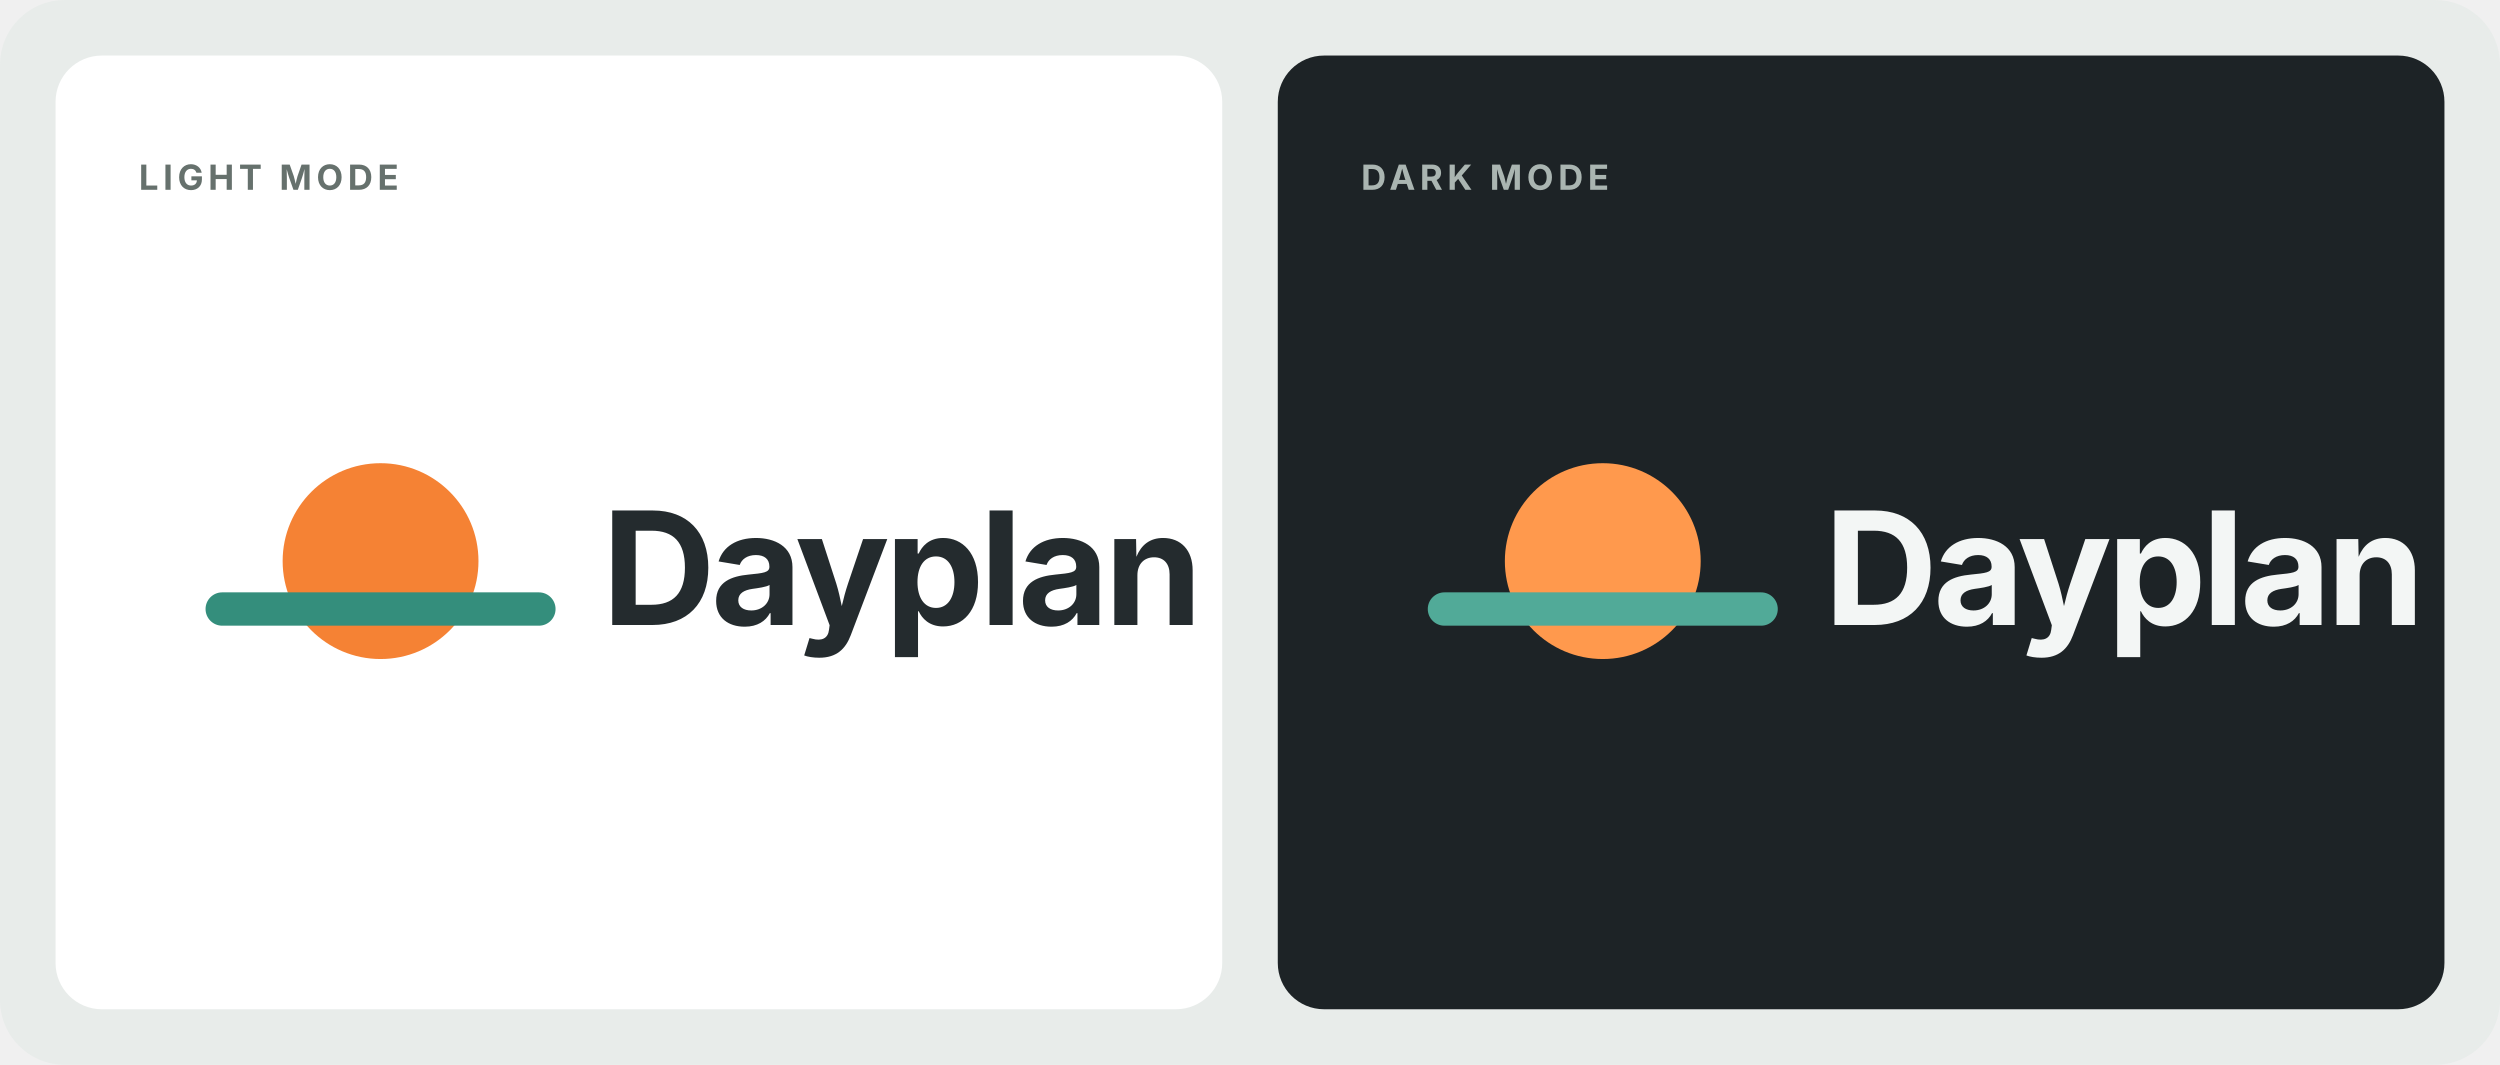
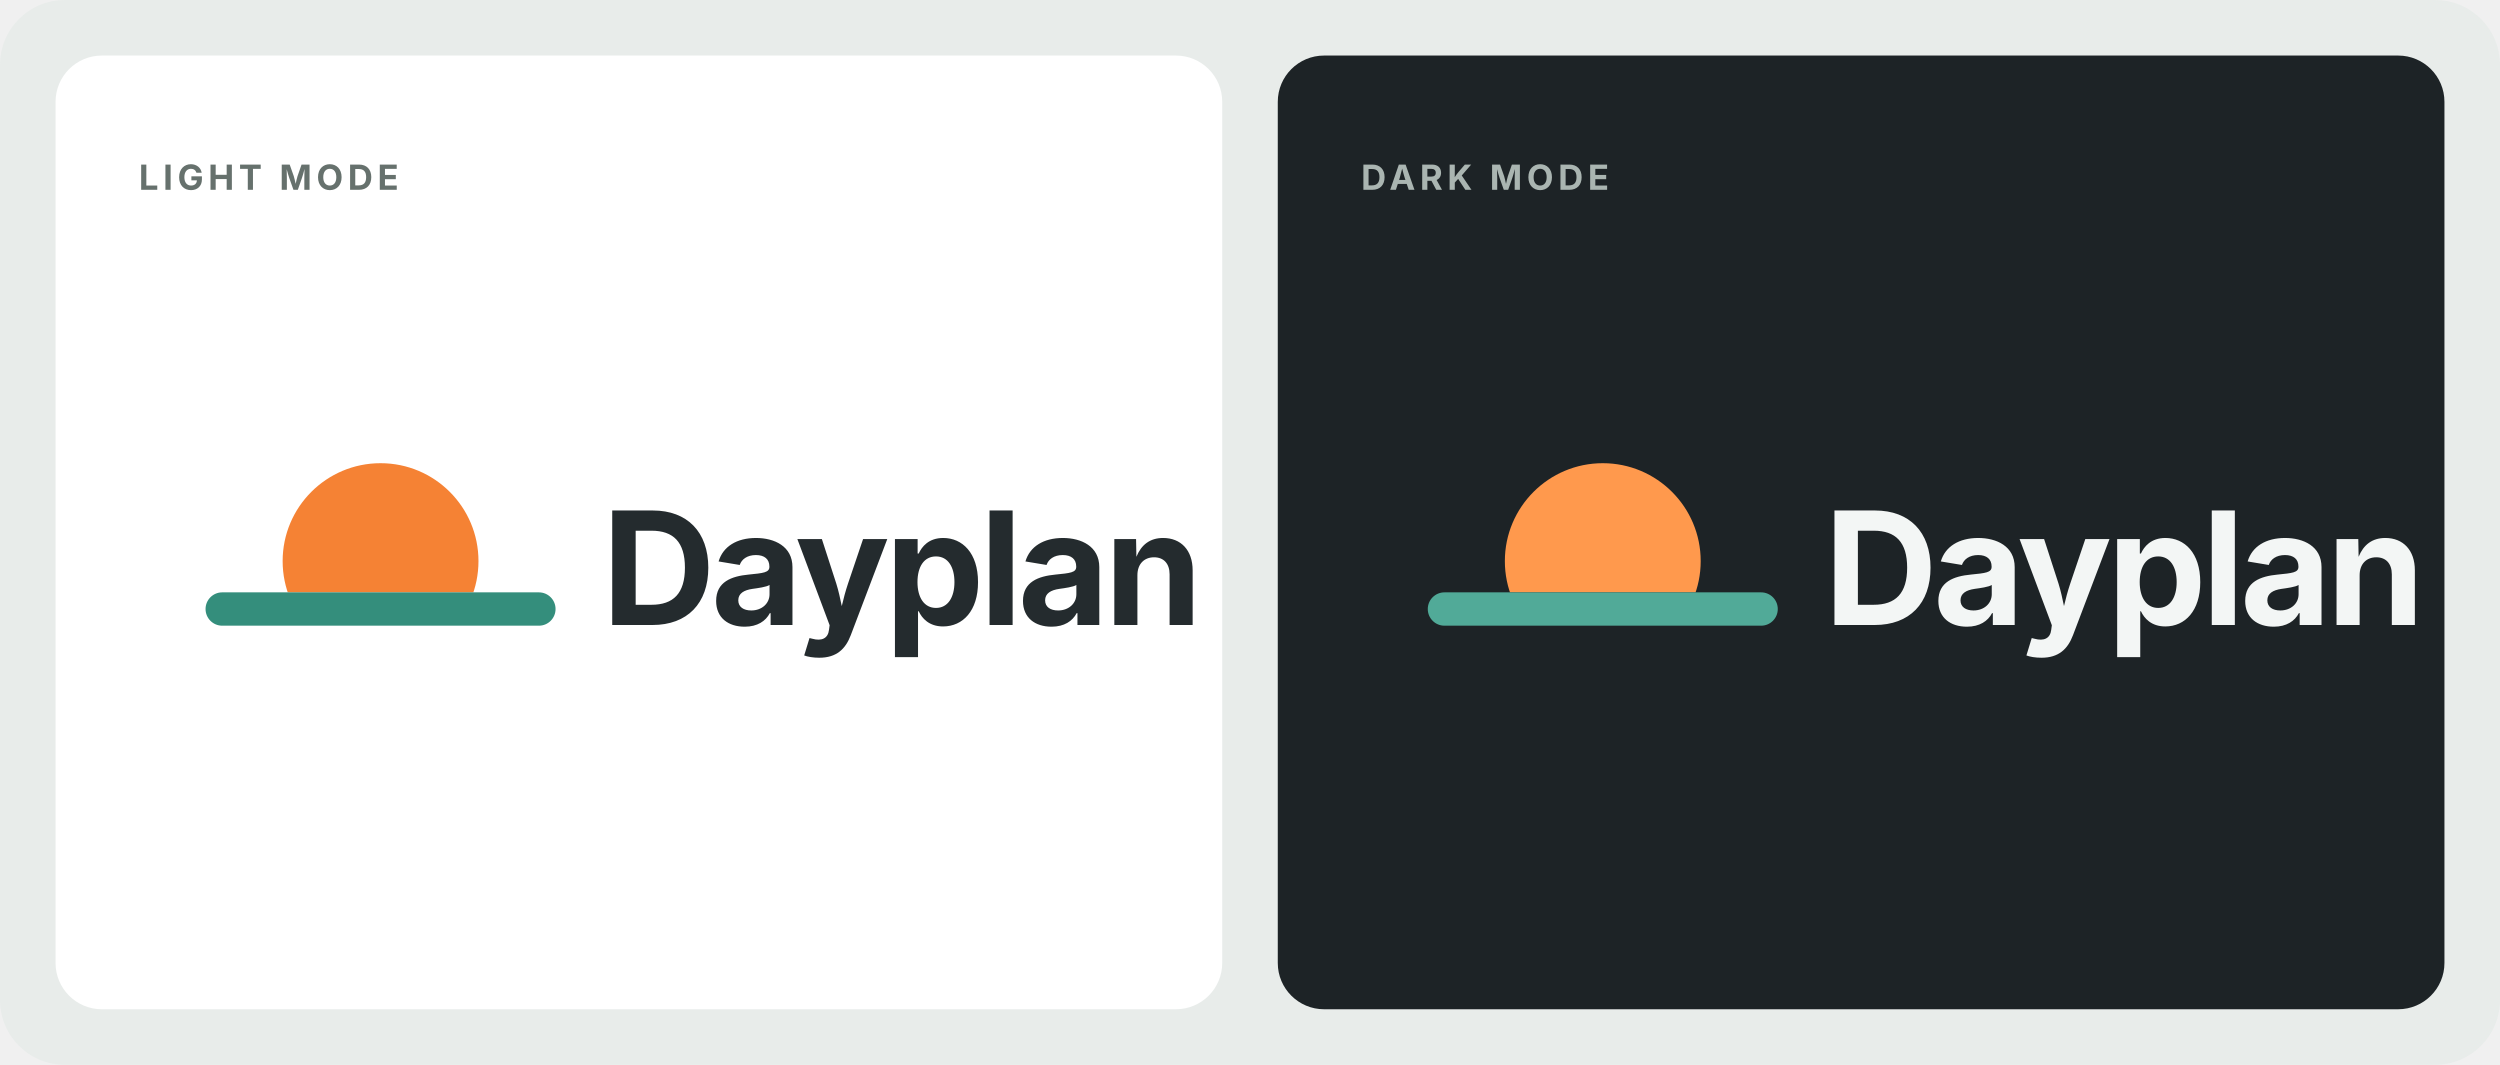
<svg xmlns="http://www.w3.org/2000/svg" width="1080" height="460" viewBox="0 0 1080 460" role="img" aria-labelledby="title description">
+   <defs>
+     <clipPath id="preview-sun-light" clipPathUnits="userSpaceOnUse">
+       <rect x="0" y="0" width="192" height="111" />
+     </clipPath>
+     <clipPath id="preview-sun-dark" clipPathUnits="userSpaceOnUse">
+       <rect x="0" y="0" width="192" height="111" />
+     </clipPath>
+   </defs>
  <rect width="1080" height="460" rx="28" fill="#E8ECEA" />
  <rect x="24" y="24" width="504" height="412" rx="20" fill="#FFFFFF" />
  <rect x="552" y="24" width="504" height="412" rx="20" fill="#1D2326" />
  <text x="60" y="82" fill="#66716D" font-family="Inter, ui-sans-serif, system-ui, sans-serif" font-size="15" font-weight="650" letter-spacing="2">LIGHT MODE</text>
  <g transform="translate(78 156) scale(0.9)" aria-hidden="true">
-     <circle cx="96" cy="96" r="47" fill="#F58234" />
+     <circle cx="96" cy="96" r="47" fill="#F58234" clip-path="url(#preview-sun-light)" />
    <rect x="12" y="111" width="168" height="16" rx="8" fill="#348E7C" />
  </g>
  <text x="260" y="270" fill="#242B2E" font-family="Inter, ui-sans-serif, system-ui, sans-serif" font-size="68" font-weight="650" letter-spacing="-2">Dayplan</text>
  <text x="588" y="82" fill="#AAB5B1" font-family="Inter, ui-sans-serif, system-ui, sans-serif" font-size="15" font-weight="650" letter-spacing="2">DARK MODE</text>
  <g transform="translate(606 156) scale(0.9)" aria-hidden="true">
-     <circle cx="96" cy="96" r="47" fill="#FF994D" />
+     <circle cx="96" cy="96" r="47" fill="#FF994D" clip-path="url(#preview-sun-dark)" />
    <rect x="12" y="111" width="168" height="16" rx="8" fill="#51AA98" />
  </g>
  <text x="788" y="270" fill="#F3F6F5" font-family="Inter, ui-sans-serif, system-ui, sans-serif" font-size="68" font-weight="650" letter-spacing="-2">Dayplan</text>
</svg>
